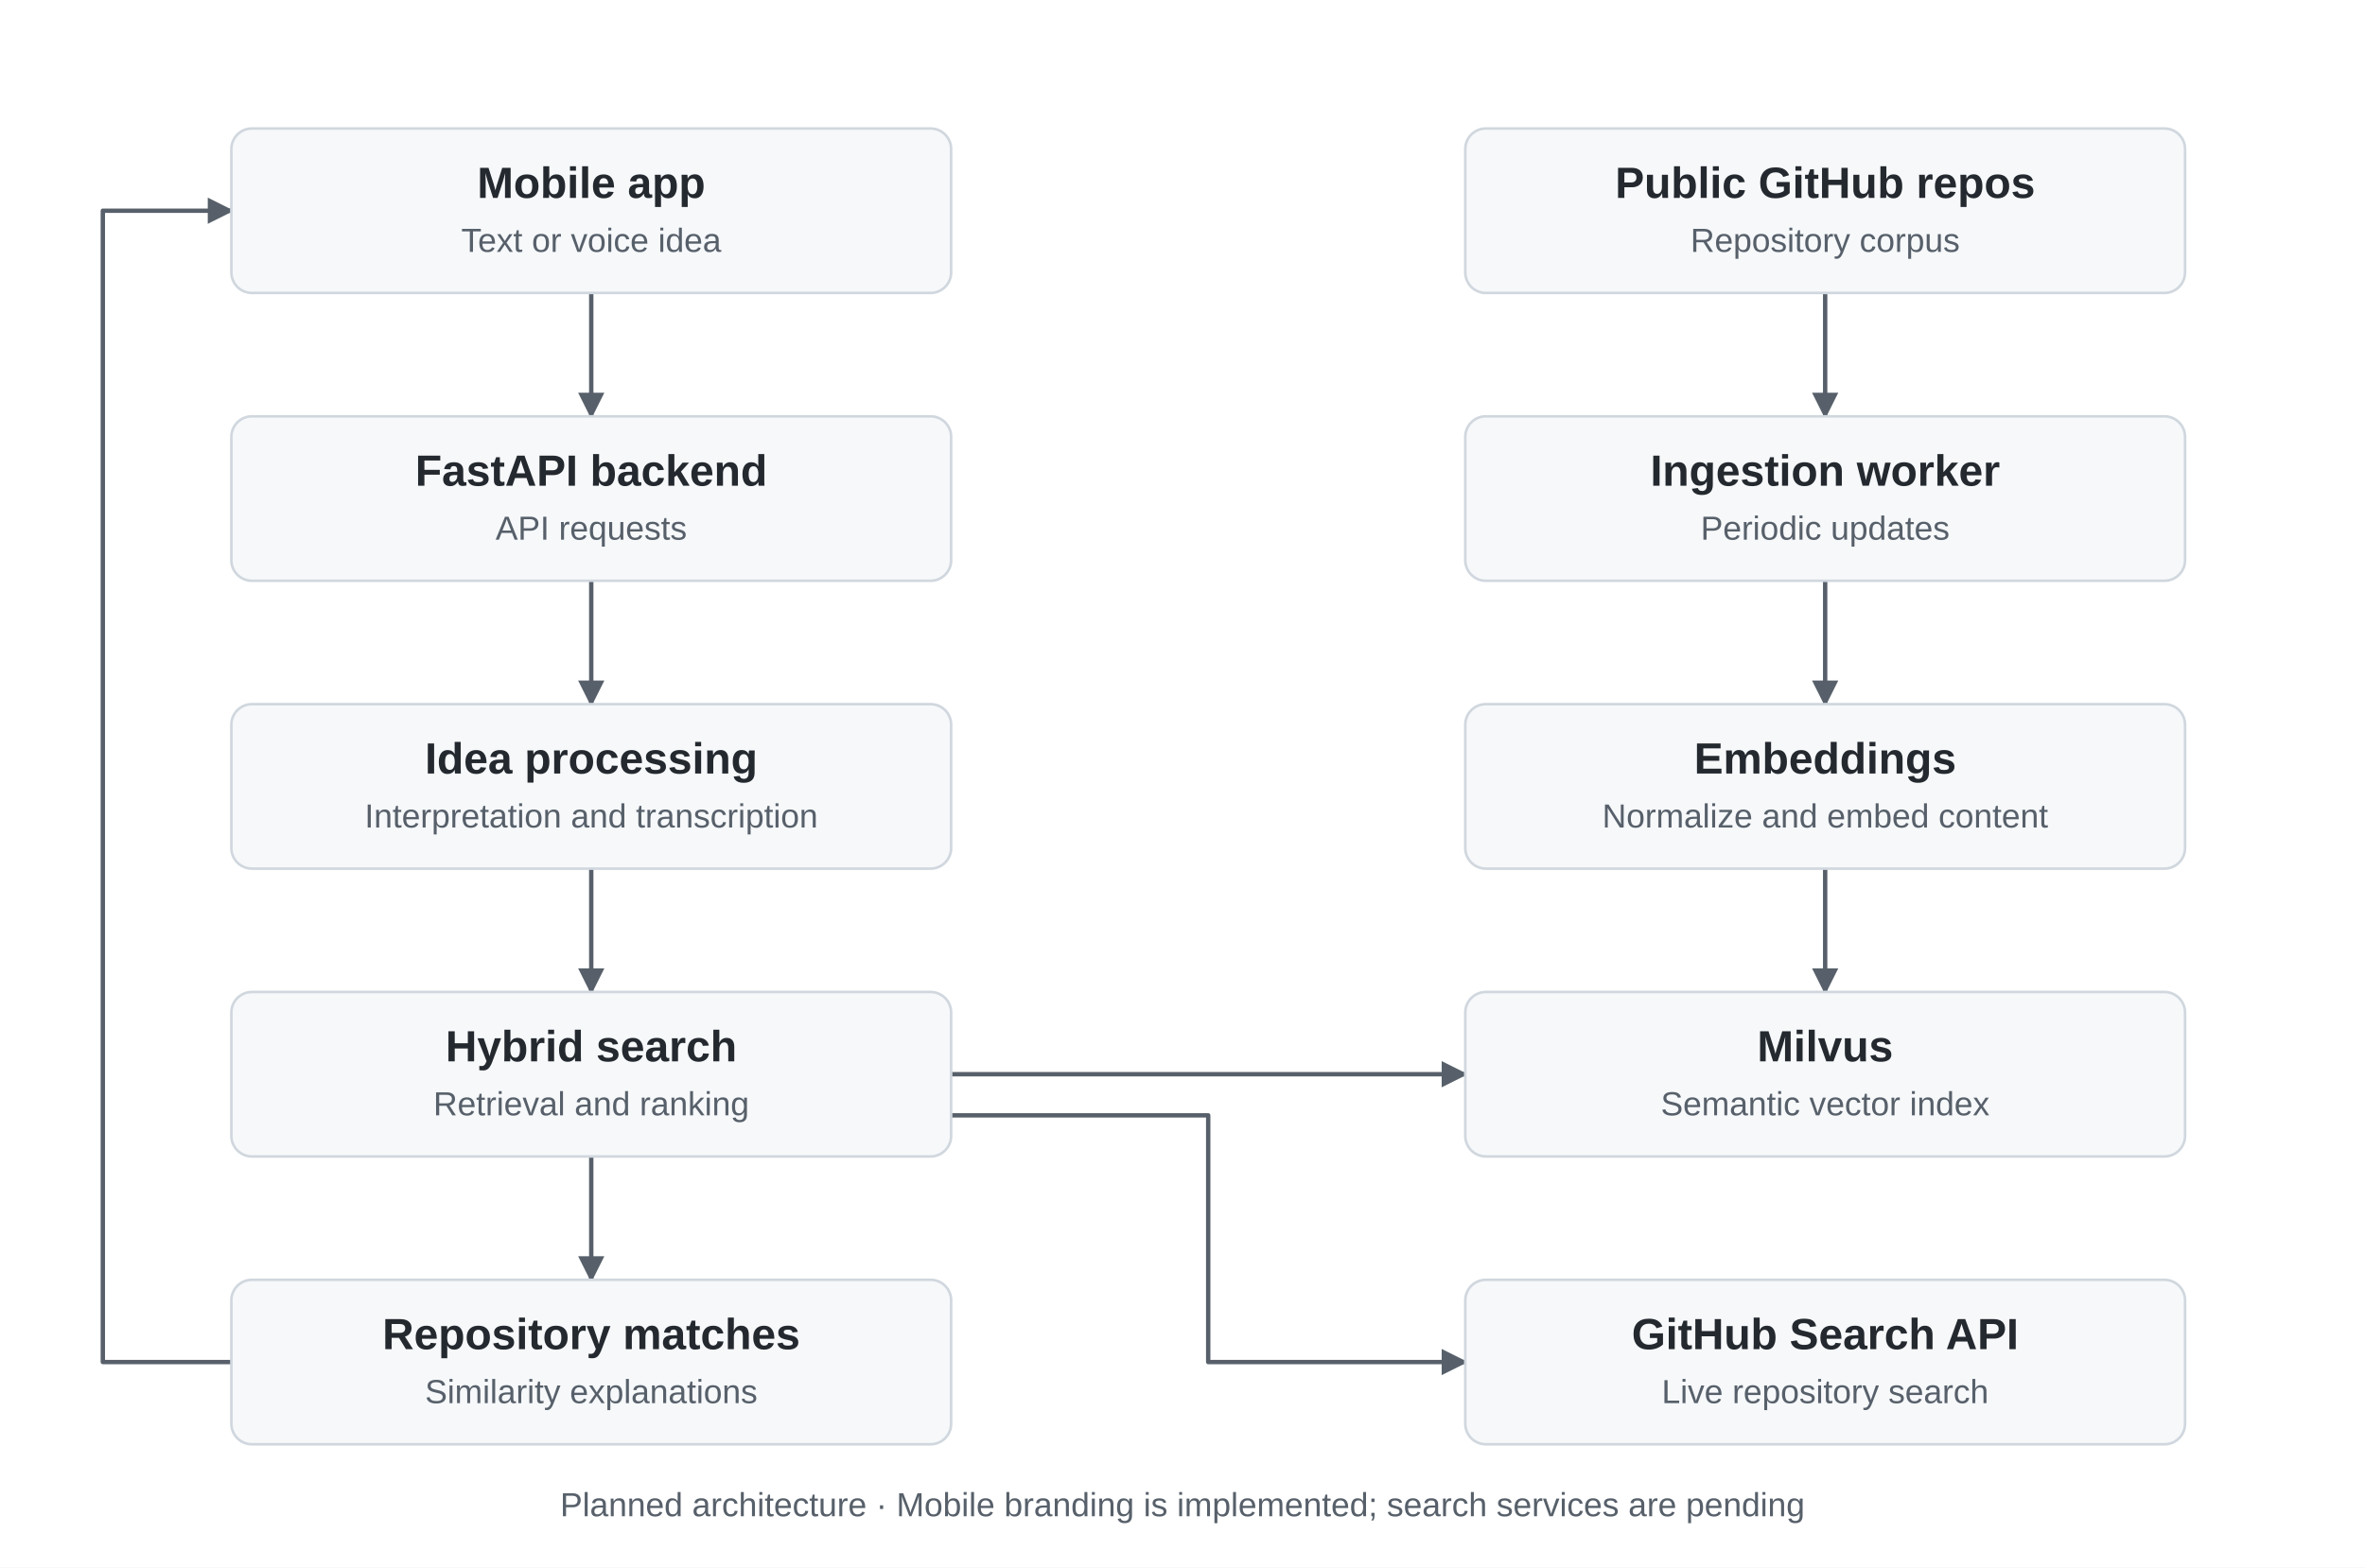
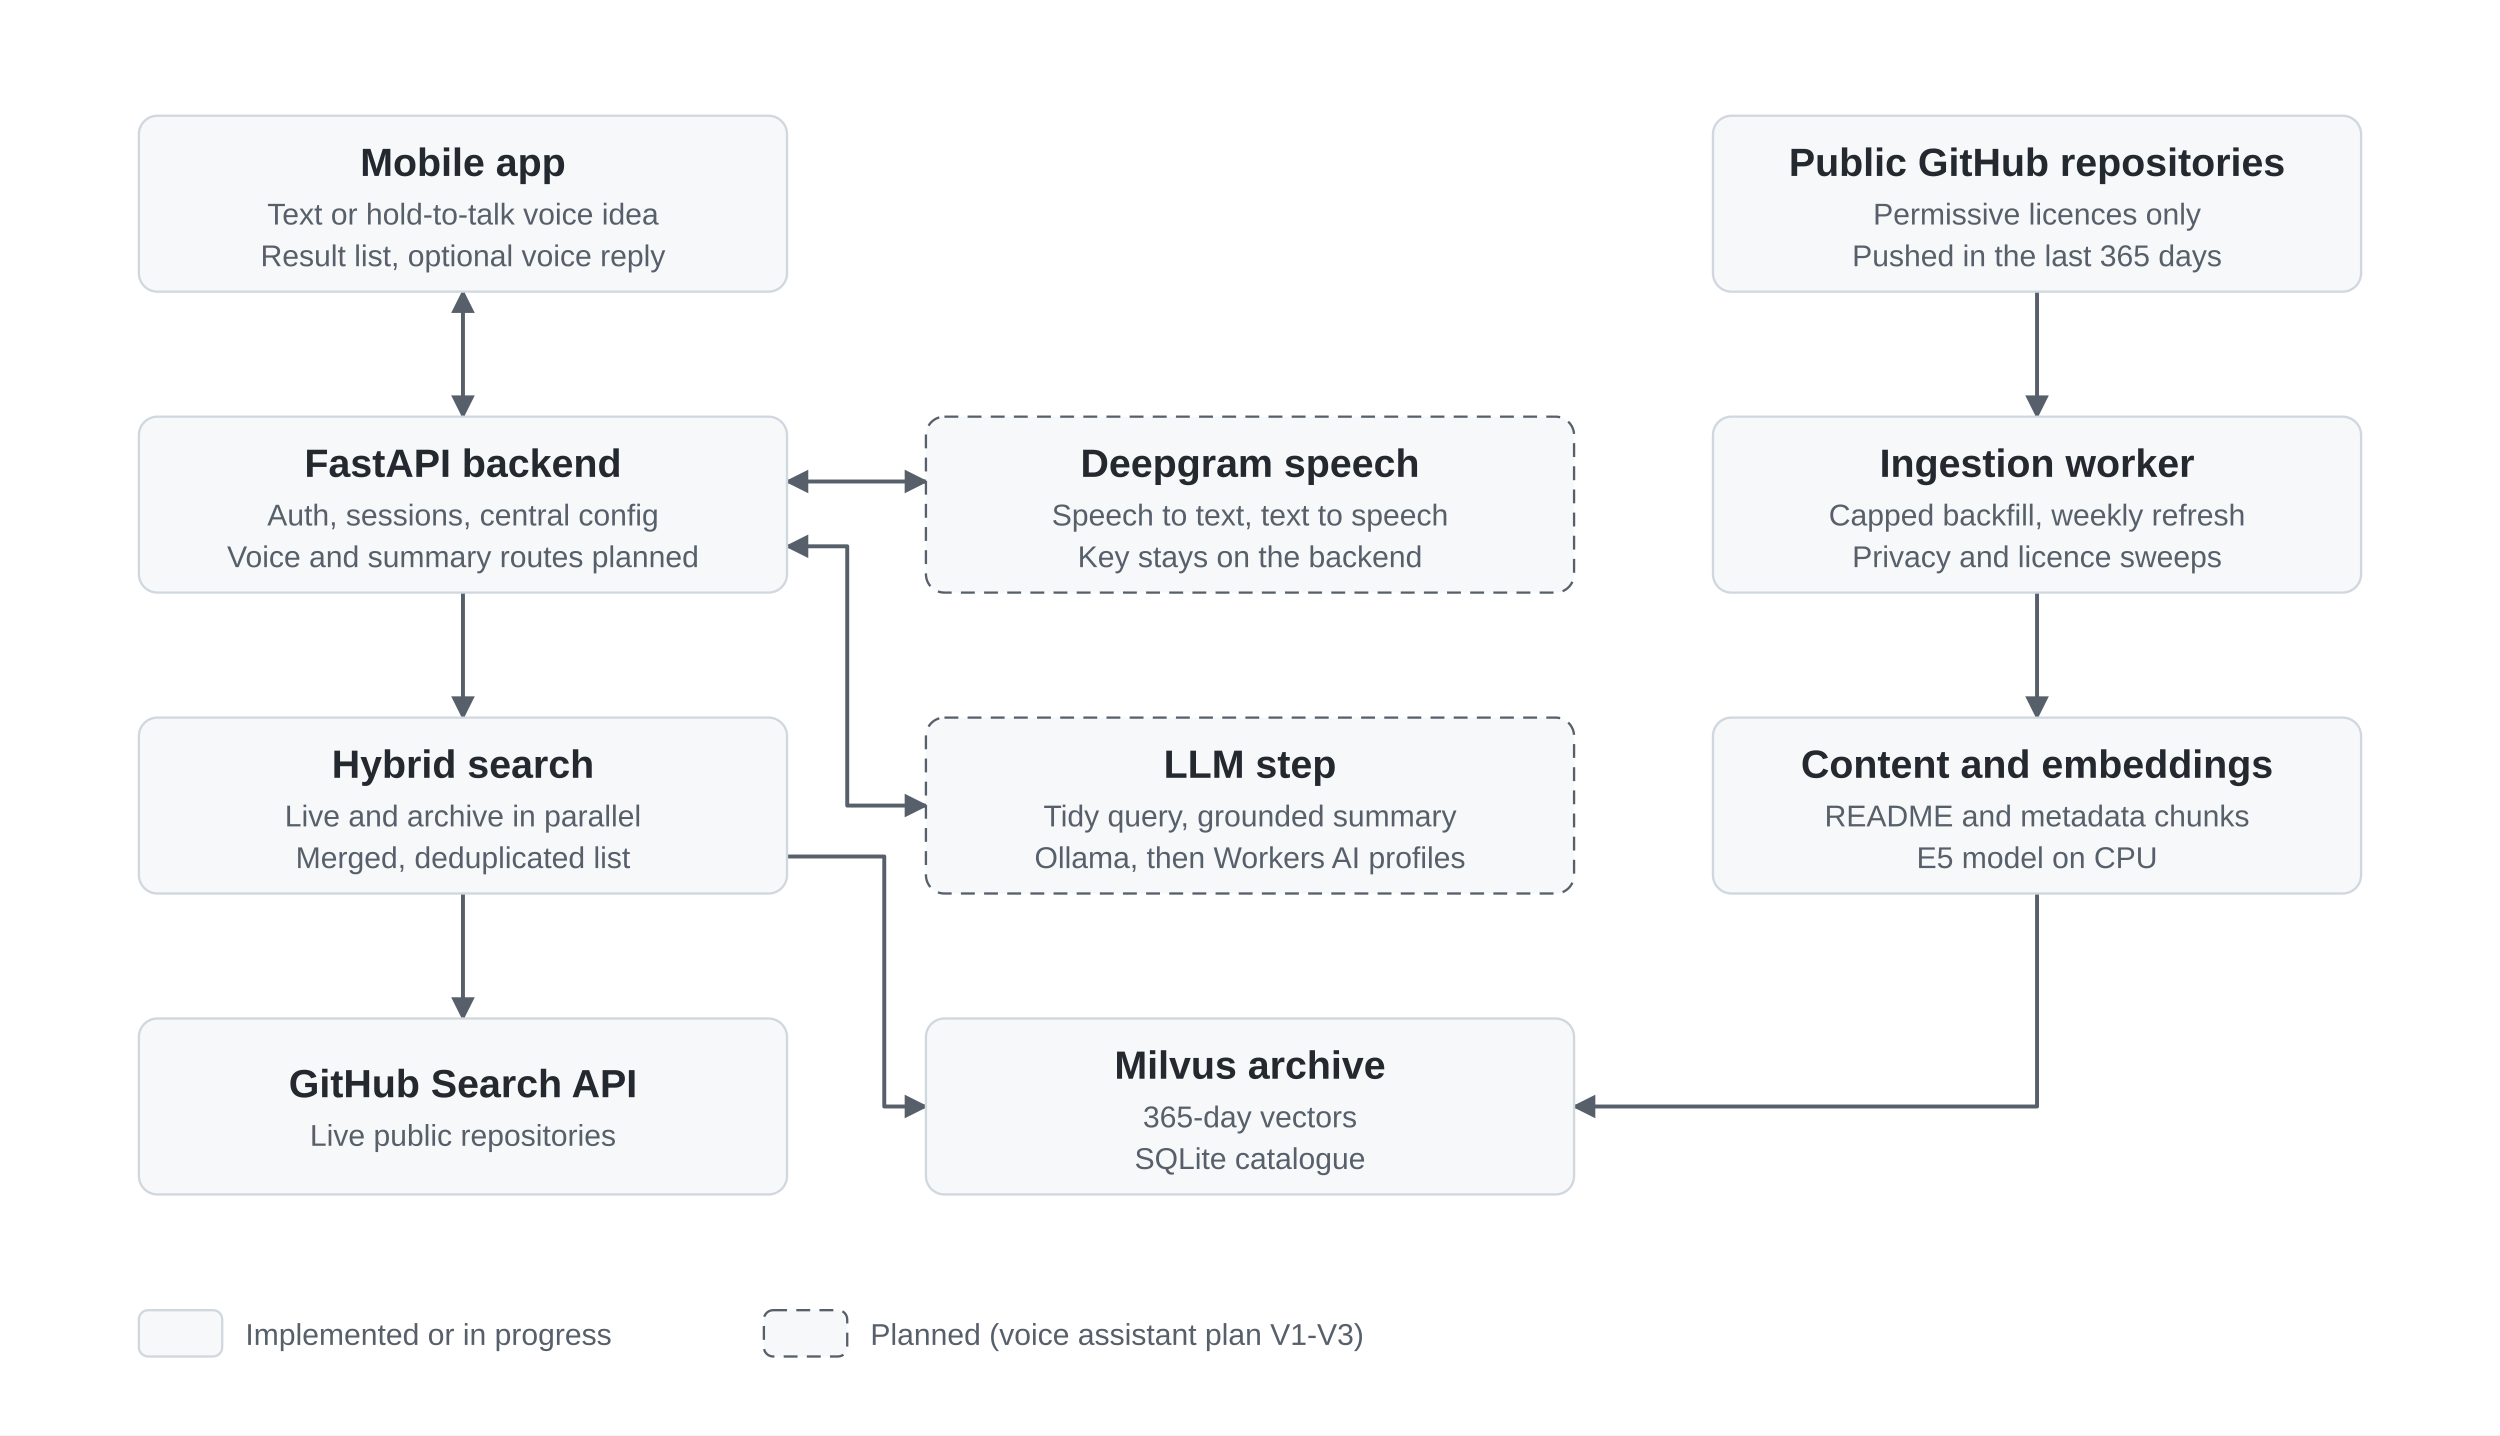
- <svg xmlns="http://www.w3.org/2000/svg" width="920" height="610" viewBox="0 0 920 610" role="img" aria-labelledby="title desc">
-   <rect width="920" height="610" fill="#FFFFFF" />
+ <svg xmlns="http://www.w3.org/2000/svg" width="1080" height="620" viewBox="0 0 1080 620" role="img" aria-labelledby="title desc">
+   <rect width="1080" height="620" fill="#FFFFFF" />
  <defs>
    <marker id="arrow" viewBox="0 0 10 10" refX="9" refY="5" markerWidth="6" markerHeight="6" orient="auto-start-reverse">
      <path d="M0 0 L10 5 L0 10 Z" fill="#57606A" />
    </marker>
  </defs>
  <g fill="none" stroke="#57606A" stroke-width="1.7" stroke-linejoin="round" marker-end="url(#arrow)">
-     <path d="M230 114 V162" />
-     <path d="M230 226 V274" />
-     <path d="M230 338 V386" />
-     <path d="M230 450 V498" />
-     <path d="M710 114 V162" />
-     <path d="M710 226 V274" />
-     <path d="M710 338 V386" />
-     <path d="M370 418 H570" />
-     <path d="M370 434 H470 V530 H570" />
-     <path d="M90 530 H40 V82 H90" />
+     <path d="M200 126 V180" marker-start="url(#arrow)" marker-end="url(#arrow)" />
+     <path d="M200 256 V310" />
+     <path d="M200 386 V440" />
+     <path d="M340 208 H400" marker-start="url(#arrow)" marker-end="url(#arrow)" />
+     <path d="M340 236 H366 V348 H400" marker-start="url(#arrow)" marker-end="url(#arrow)" />
+     <path d="M340 370 H382 V478 H400" />
+     <path d="M880 126 V180" />
+     <path d="M880 256 V310" />
+     <path d="M880 386 V478 H680" />
  </g>
-   <rect x="90" y="50" width="280" height="64" rx="8" fill="#F6F8FA" stroke="#D0D7DE" />
-   <text x="230" y="77" text-anchor="middle" fill="#24292F" font-family="Arial, sans-serif" font-size="17" font-weight="600">Mobile app</text>
-   <text x="230" y="98" text-anchor="middle" fill="#57606A" font-family="Arial, sans-serif" font-size="13">Text or voice idea</text>
-   <rect x="90" y="162" width="280" height="64" rx="8" fill="#F6F8FA" stroke="#D0D7DE" />
-   <text x="230" y="189" text-anchor="middle" fill="#24292F" font-family="Arial, sans-serif" font-size="17" font-weight="600">FastAPI backend</text>
-   <text x="230" y="210" text-anchor="middle" fill="#57606A" font-family="Arial, sans-serif" font-size="13">API requests</text>
-   <rect x="90" y="274" width="280" height="64" rx="8" fill="#F6F8FA" stroke="#D0D7DE" />
-   <text x="230" y="301" text-anchor="middle" fill="#24292F" font-family="Arial, sans-serif" font-size="17" font-weight="600">Idea processing</text>
-   <text x="230" y="322" text-anchor="middle" fill="#57606A" font-family="Arial, sans-serif" font-size="13">Interpretation and transcription</text>
-   <rect x="90" y="386" width="280" height="64" rx="8" fill="#F6F8FA" stroke="#D0D7DE" />
-   <text x="230" y="413" text-anchor="middle" fill="#24292F" font-family="Arial, sans-serif" font-size="17" font-weight="600">Hybrid search</text>
-   <text x="230" y="434" text-anchor="middle" fill="#57606A" font-family="Arial, sans-serif" font-size="13">Retrieval and ranking</text>
-   <rect x="90" y="498" width="280" height="64" rx="8" fill="#F6F8FA" stroke="#D0D7DE" />
-   <text x="230" y="525" text-anchor="middle" fill="#24292F" font-family="Arial, sans-serif" font-size="17" font-weight="600">Repository matches</text>
-   <text x="230" y="546" text-anchor="middle" fill="#57606A" font-family="Arial, sans-serif" font-size="13">Similarity explanations</text>
-   <rect x="570" y="50" width="280" height="64" rx="8" fill="#F6F8FA" stroke="#D0D7DE" />
-   <text x="710" y="77" text-anchor="middle" fill="#24292F" font-family="Arial, sans-serif" font-size="17" font-weight="600">Public GitHub repos</text>
-   <text x="710" y="98" text-anchor="middle" fill="#57606A" font-family="Arial, sans-serif" font-size="13">Repository corpus</text>
-   <rect x="570" y="162" width="280" height="64" rx="8" fill="#F6F8FA" stroke="#D0D7DE" />
-   <text x="710" y="189" text-anchor="middle" fill="#24292F" font-family="Arial, sans-serif" font-size="17" font-weight="600">Ingestion worker</text>
-   <text x="710" y="210" text-anchor="middle" fill="#57606A" font-family="Arial, sans-serif" font-size="13">Periodic updates</text>
-   <rect x="570" y="274" width="280" height="64" rx="8" fill="#F6F8FA" stroke="#D0D7DE" />
-   <text x="710" y="301" text-anchor="middle" fill="#24292F" font-family="Arial, sans-serif" font-size="17" font-weight="600">Embeddings</text>
-   <text x="710" y="322" text-anchor="middle" fill="#57606A" font-family="Arial, sans-serif" font-size="13">Normalize and embed content</text>
-   <rect x="570" y="386" width="280" height="64" rx="8" fill="#F6F8FA" stroke="#D0D7DE" />
-   <text x="710" y="413" text-anchor="middle" fill="#24292F" font-family="Arial, sans-serif" font-size="17" font-weight="600">Milvus</text>
-   <text x="710" y="434" text-anchor="middle" fill="#57606A" font-family="Arial, sans-serif" font-size="13">Semantic vector index</text>
-   <rect x="570" y="498" width="280" height="64" rx="8" fill="#F6F8FA" stroke="#D0D7DE" />
-   <text x="710" y="525" text-anchor="middle" fill="#24292F" font-family="Arial, sans-serif" font-size="17" font-weight="600">GitHub Search API</text>
-   <text x="710" y="546" text-anchor="middle" fill="#57606A" font-family="Arial, sans-serif" font-size="13">Live repository search</text>
-   <text x="460" y="590" text-anchor="middle" fill="#57606A" font-family="Arial, sans-serif" font-size="13">Planned architecture · Mobile branding is implemented; search services are pending</text>
+   <rect x="60" y="50" width="280" height="76" rx="8" fill="#F6F8FA" stroke="#D0D7DE" />
+   <text x="200" y="76" text-anchor="middle" fill="#24292F" font-family="Arial, sans-serif" font-size="17" font-weight="600">Mobile app</text>
+   <text x="200" y="97" text-anchor="middle" fill="#57606A" font-family="Arial, sans-serif" font-size="13">Text or hold-to-talk voice idea</text>
+   <text x="200" y="115" text-anchor="middle" fill="#57606A" font-family="Arial, sans-serif" font-size="13">Result list, optional voice reply</text>
+   <rect x="60" y="180" width="280" height="76" rx="8" fill="#F6F8FA" stroke="#D0D7DE" />
+   <text x="200" y="206" text-anchor="middle" fill="#24292F" font-family="Arial, sans-serif" font-size="17" font-weight="600">FastAPI backend</text>
+   <text x="200" y="227" text-anchor="middle" fill="#57606A" font-family="Arial, sans-serif" font-size="13">Auth, sessions, central config</text>
+   <text x="200" y="245" text-anchor="middle" fill="#57606A" font-family="Arial, sans-serif" font-size="13">Voice and summary routes planned</text>
+   <rect x="400" y="180" width="280" height="76" rx="8" fill="#F6F8FA" stroke="#57606A" stroke-dasharray="6 4" />
+   <text x="540" y="206" text-anchor="middle" fill="#24292F" font-family="Arial, sans-serif" font-size="17" font-weight="600">Deepgram speech</text>
+   <text x="540" y="227" text-anchor="middle" fill="#57606A" font-family="Arial, sans-serif" font-size="13">Speech to text, text to speech</text>
+   <text x="540" y="245" text-anchor="middle" fill="#57606A" font-family="Arial, sans-serif" font-size="13">Key stays on the backend</text>
+   <rect x="60" y="310" width="280" height="76" rx="8" fill="#F6F8FA" stroke="#D0D7DE" />
+   <text x="200" y="336" text-anchor="middle" fill="#24292F" font-family="Arial, sans-serif" font-size="17" font-weight="600">Hybrid search</text>
+   <text x="200" y="357" text-anchor="middle" fill="#57606A" font-family="Arial, sans-serif" font-size="13">Live and archive in parallel</text>
+   <text x="200" y="375" text-anchor="middle" fill="#57606A" font-family="Arial, sans-serif" font-size="13">Merged, deduplicated list</text>
+   <rect x="400" y="310" width="280" height="76" rx="8" fill="#F6F8FA" stroke="#57606A" stroke-dasharray="6 4" />
+   <text x="540" y="336" text-anchor="middle" fill="#24292F" font-family="Arial, sans-serif" font-size="17" font-weight="600">LLM step</text>
+   <text x="540" y="357" text-anchor="middle" fill="#57606A" font-family="Arial, sans-serif" font-size="13">Tidy query, grounded summary</text>
+   <text x="540" y="375" text-anchor="middle" fill="#57606A" font-family="Arial, sans-serif" font-size="13">Ollama, then Workers AI profiles</text>
+   <rect x="60" y="440" width="280" height="76" rx="8" fill="#F6F8FA" stroke="#D0D7DE" />
+   <text x="200" y="474" text-anchor="middle" fill="#24292F" font-family="Arial, sans-serif" font-size="17" font-weight="600">GitHub Search API</text>
+   <text x="200" y="495" text-anchor="middle" fill="#57606A" font-family="Arial, sans-serif" font-size="13">Live public repositories</text>
+   <rect x="400" y="440" width="280" height="76" rx="8" fill="#F6F8FA" stroke="#D0D7DE" />
+   <text x="540" y="466" text-anchor="middle" fill="#24292F" font-family="Arial, sans-serif" font-size="17" font-weight="600">Milvus archive</text>
+   <text x="540" y="487" text-anchor="middle" fill="#57606A" font-family="Arial, sans-serif" font-size="13">365-day vectors</text>
+   <text x="540" y="505" text-anchor="middle" fill="#57606A" font-family="Arial, sans-serif" font-size="13">SQLite catalogue</text>
+   <rect x="740" y="50" width="280" height="76" rx="8" fill="#F6F8FA" stroke="#D0D7DE" />
+   <text x="880" y="76" text-anchor="middle" fill="#24292F" font-family="Arial, sans-serif" font-size="17" font-weight="600">Public GitHub repositories</text>
+   <text x="880" y="97" text-anchor="middle" fill="#57606A" font-family="Arial, sans-serif" font-size="13">Permissive licences only</text>
+   <text x="880" y="115" text-anchor="middle" fill="#57606A" font-family="Arial, sans-serif" font-size="13">Pushed in the last 365 days</text>
+   <rect x="740" y="180" width="280" height="76" rx="8" fill="#F6F8FA" stroke="#D0D7DE" />
+   <text x="880" y="206" text-anchor="middle" fill="#24292F" font-family="Arial, sans-serif" font-size="17" font-weight="600">Ingestion worker</text>
+   <text x="880" y="227" text-anchor="middle" fill="#57606A" font-family="Arial, sans-serif" font-size="13">Capped backfill, weekly refresh</text>
+   <text x="880" y="245" text-anchor="middle" fill="#57606A" font-family="Arial, sans-serif" font-size="13">Privacy and licence sweeps</text>
+   <rect x="740" y="310" width="280" height="76" rx="8" fill="#F6F8FA" stroke="#D0D7DE" />
+   <text x="880" y="336" text-anchor="middle" fill="#24292F" font-family="Arial, sans-serif" font-size="17" font-weight="600">Content and embeddings</text>
+   <text x="880" y="357" text-anchor="middle" fill="#57606A" font-family="Arial, sans-serif" font-size="13">README and metadata chunks</text>
+   <text x="880" y="375" text-anchor="middle" fill="#57606A" font-family="Arial, sans-serif" font-size="13">E5 model on CPU</text>
+   <rect x="60" y="566" width="36" height="20" rx="4" fill="#F6F8FA" stroke="#D0D7DE" />
+   <text x="106" y="581" fill="#57606A" font-family="Arial, sans-serif" font-size="13">Implemented or in progress</text>
+   <rect x="330" y="566" width="36" height="20" rx="4" fill="#F6F8FA" stroke="#57606A" stroke-dasharray="6 4" />
+   <text x="376" y="581" fill="#57606A" font-family="Arial, sans-serif" font-size="13">Planned (voice assistant plan V1-V3)</text>
</svg>
